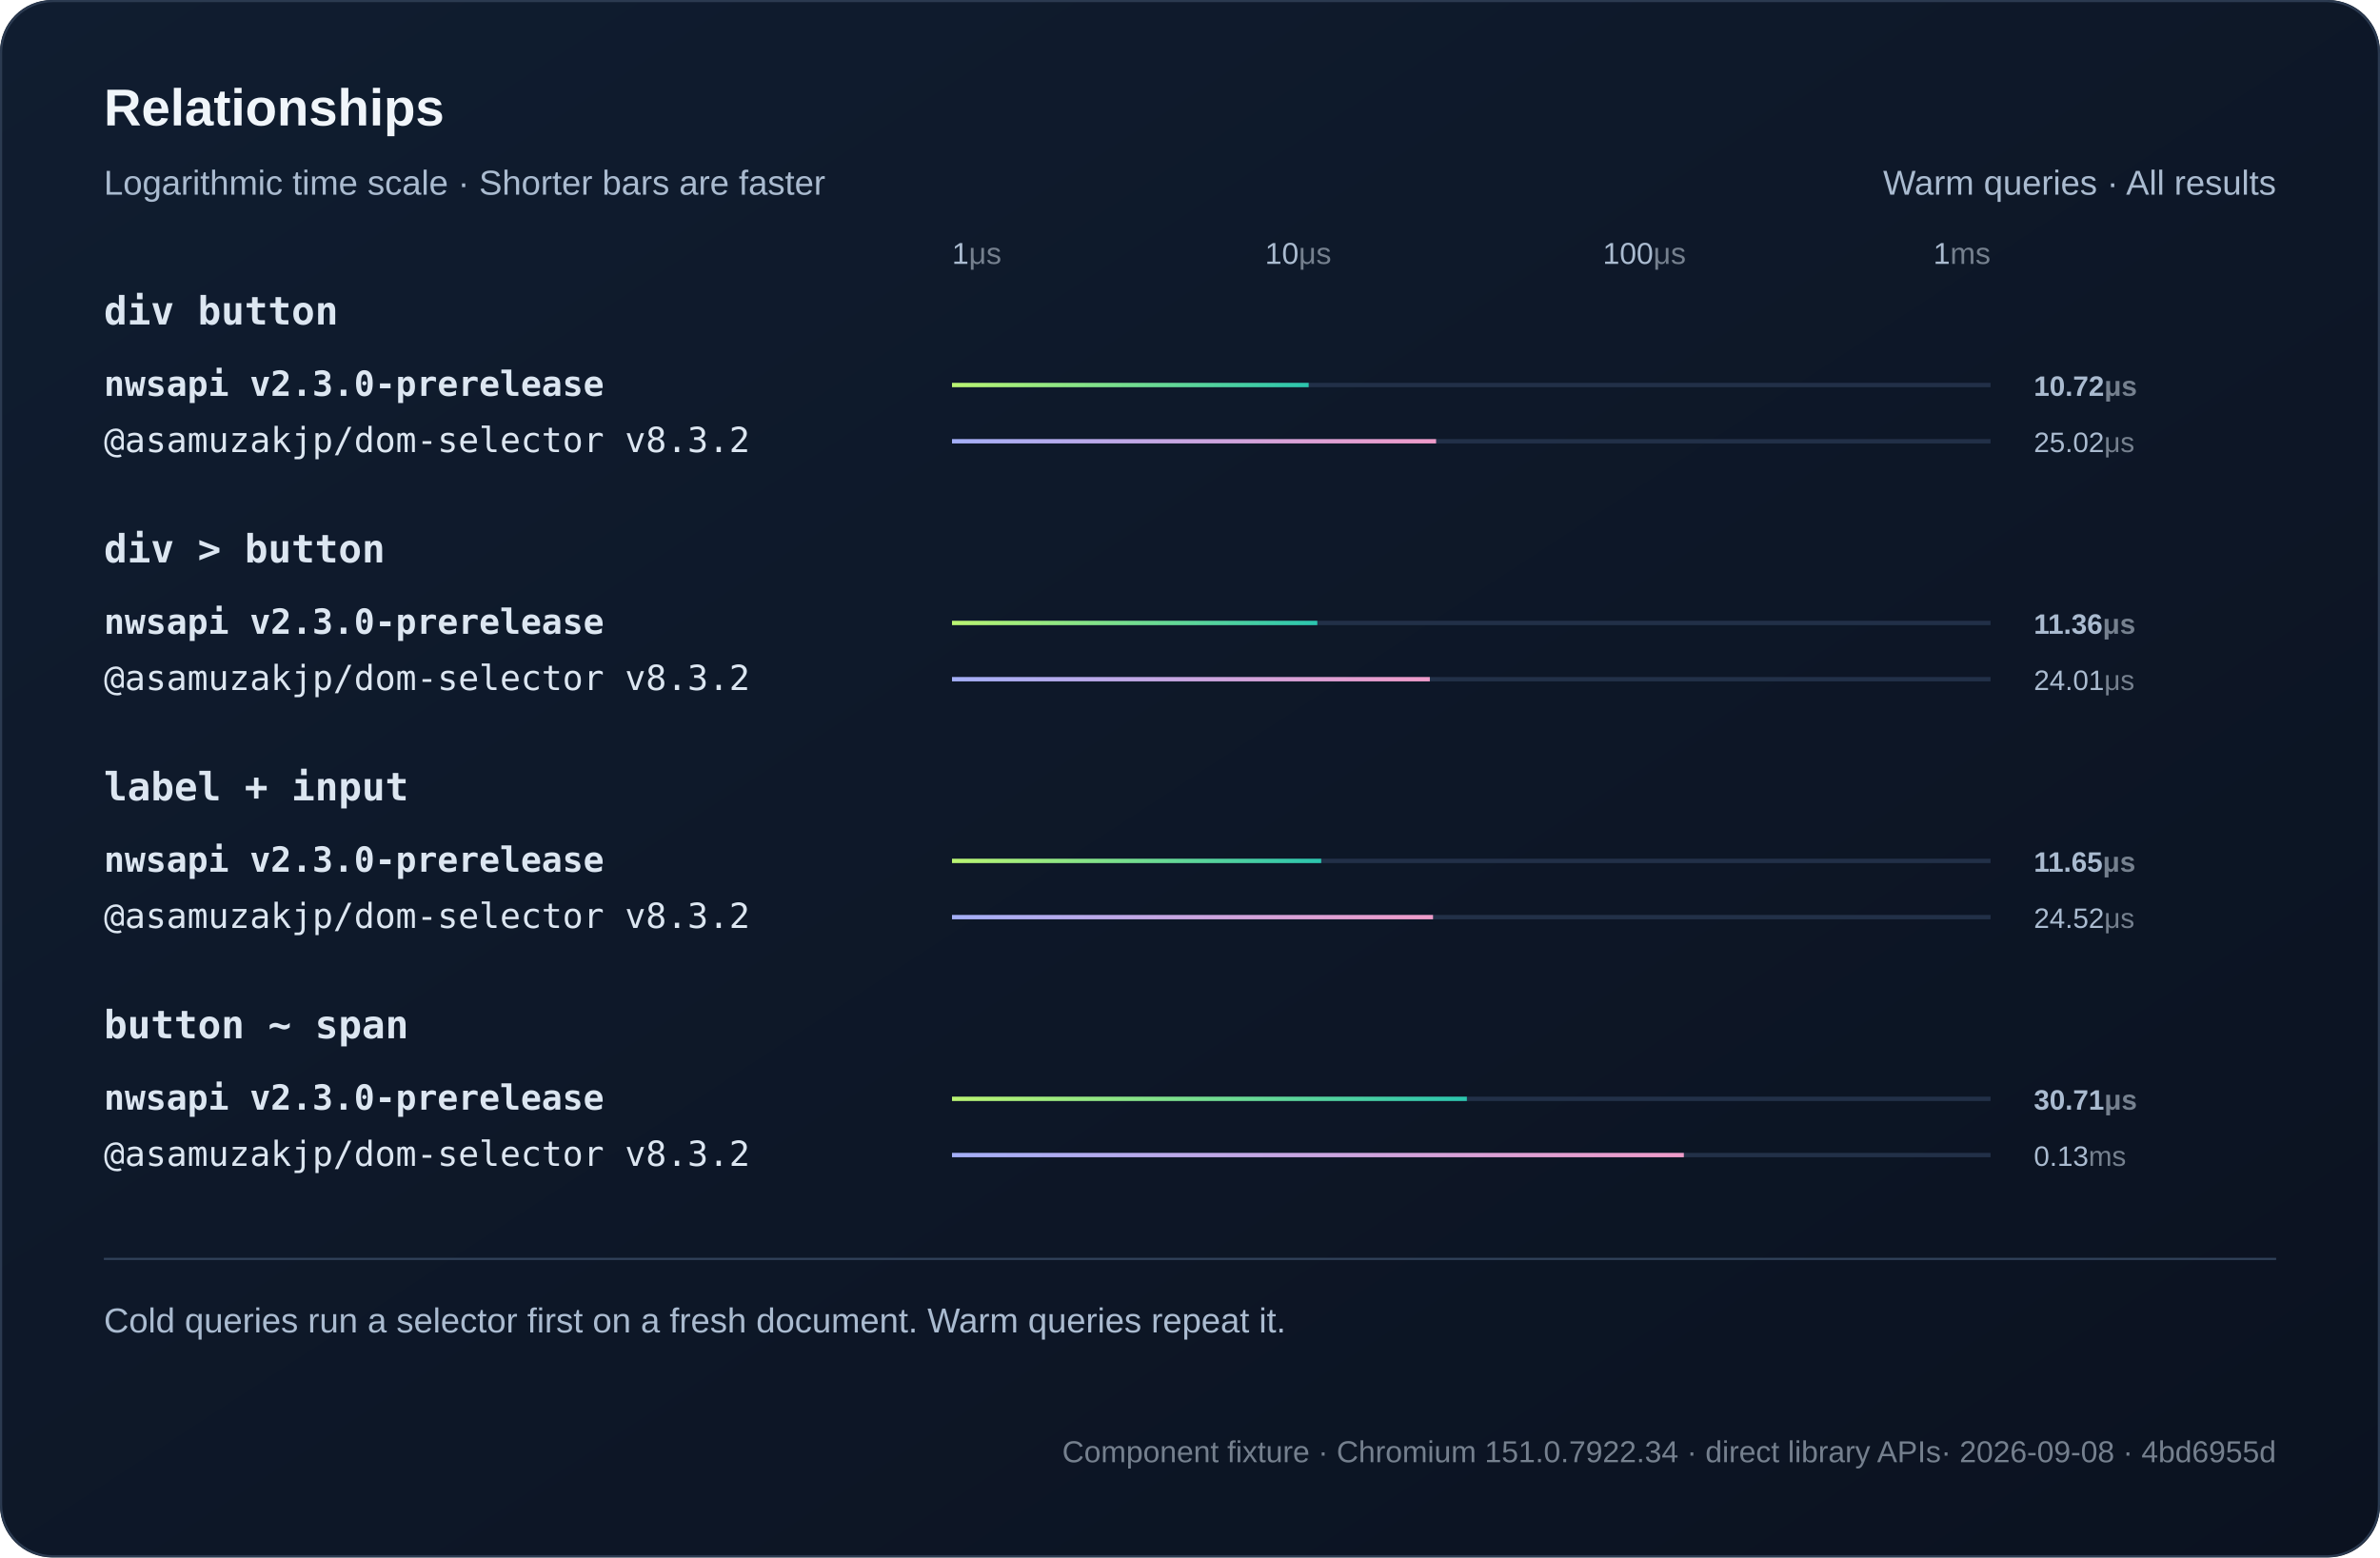
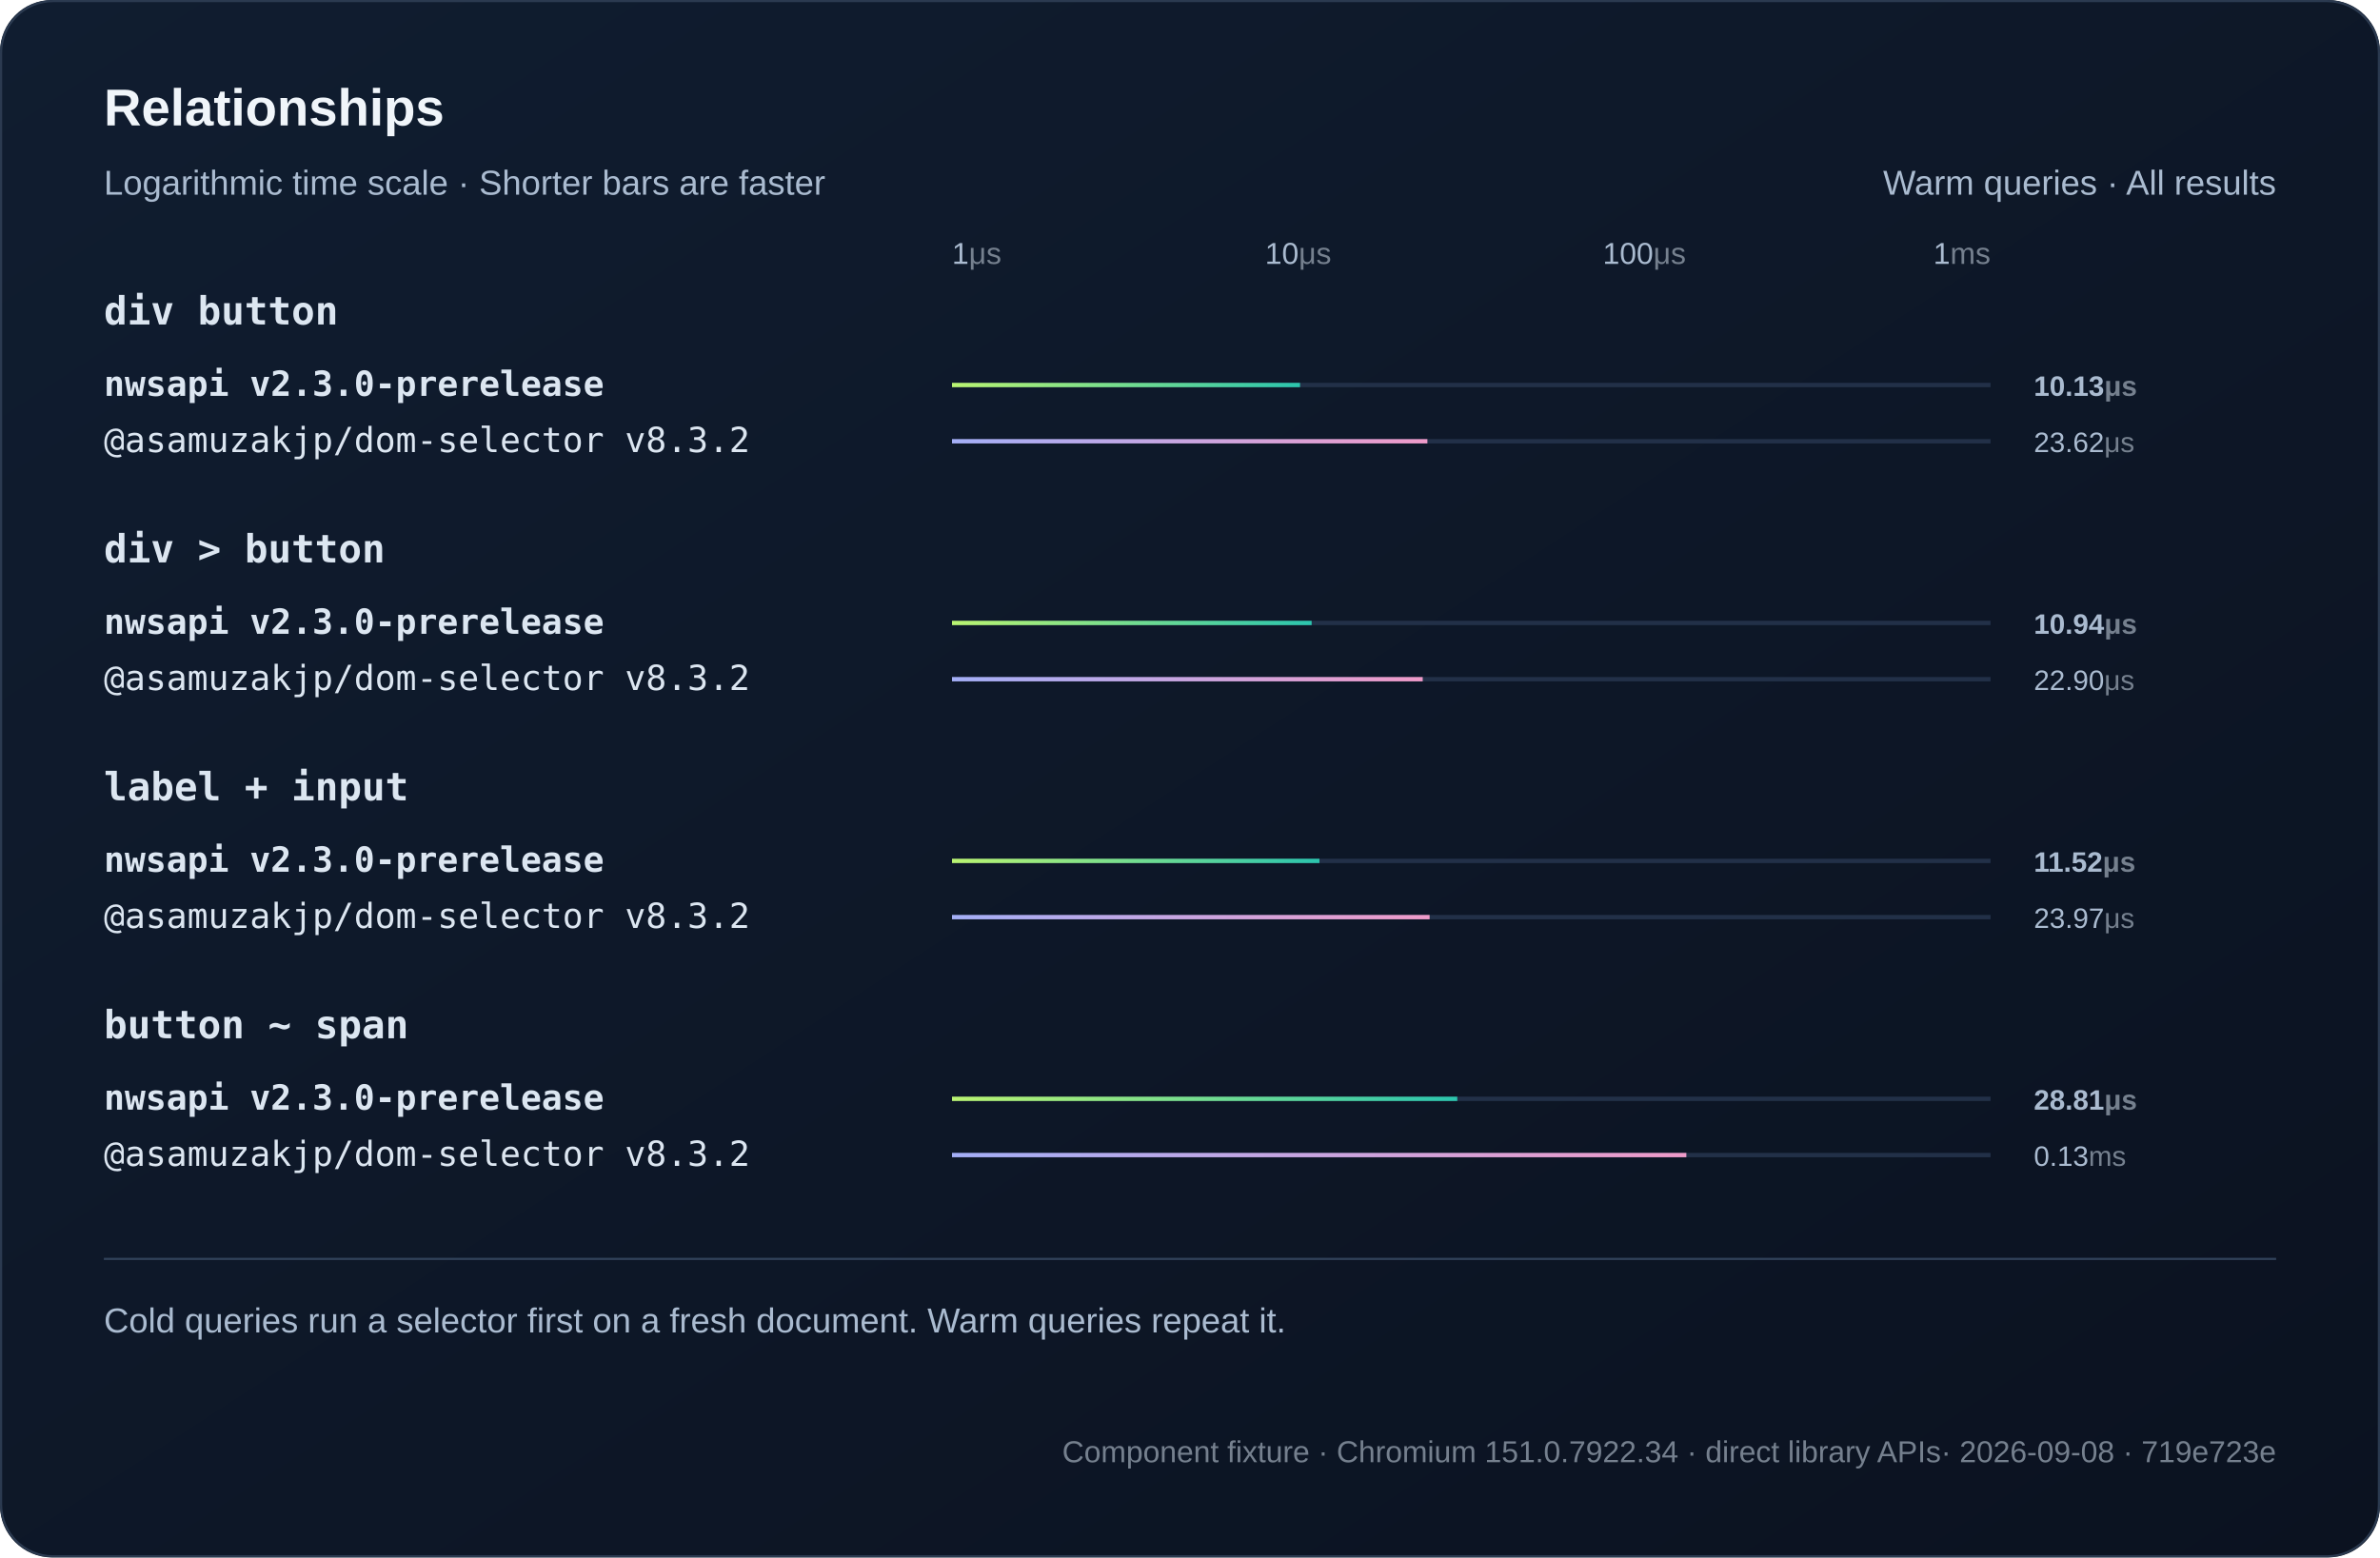
<svg xmlns="http://www.w3.org/2000/svg" width="1100" height="720" viewBox="0 0 1100 720" role="img">
  <defs>
    <linearGradient id="bg" x2="1" y2="1">
      <stop stop-color="#101d30" />
      <stop offset="1" stop-color="#0b1220" />
    </linearGradient>
    <linearGradient id="series0">
      <stop stop-color="#baf471" />
      <stop offset="1" stop-color="#2bc5ae" />
    </linearGradient>
    <linearGradient id="series1">
      <stop stop-color="#a4aff7" />
      <stop offset="1" stop-color="#ef9bc9" />
    </linearGradient>
  </defs>
  <style>text{font-family:Arial,Helvetica,sans-serif;fill:#f0f5fa}
.muted{fill:#aabbd0;font:16px Arial,Helvetica,sans-serif}
.code{font:18px Consolas,Menlo,monospace;fill:#dce6f1}
.note .code{font:16px Consolas,Menlo,monospace}
.metadata,.metadata .code{fill:#75808e;font-size:14px}
.chart-title{font-size:24px;font-weight:700}
.unit{fill:#75808e}
.package{font-family:Consolas,Menlo,monospace}
.comparison{font-size:14px;font-variant-numeric:tabular-nums}
.tick{fill:#aabbd0;font-size:12px}
.time{fill:#aabbd0;font-size:13px;font-variant-numeric:tabular-nums}
.engine{font-size:16px}.selector{font-weight:600}.tick{font-size:14px}.bar{transform-box:fill-box;transform-origin:left center;animation:fill 800ms ease-out both}@keyframes fill{from{transform:scaleX(0)}to{transform:scaleX(1)}}@media(prefers-reduced-motion:reduce){.bar{animation:none}}</style>
  <rect width="1100" height="720" rx="24" fill="url(#bg)" />
  <rect x=".5" y=".5" width="1099" height="719" rx="24" fill="none" stroke="#2b3a50" />
  <text x="48" y="58" class="chart-title">Relationships</text>
  <text x="48" y="90" class="muted">Logarithmic time scale · Shorter bars are faster</text>
  <text x="1052" y="90" text-anchor="end" class="muted">Warm queries · All results</text>
  <text x="440" y="122" text-anchor="start" class="tick">1<tspan class="unit">μs</tspan>
  </text>
  <text x="600" y="122" text-anchor="middle" class="tick">10<tspan class="unit">μs</tspan>
  </text>
  <text x="760" y="122" text-anchor="middle" class="tick">100<tspan class="unit">μs</tspan>
  </text>
  <text x="920" y="122" text-anchor="end" class="tick">1<tspan class="unit">ms</tspan>
  </text>
  <text x="48" y="150" class="code selector">div button</text>
  <g>
    <text x="48" y="183" class="code engine" style="font-weight:700">nwsapi v2.3.0-prerelease</text>
    <path d="M440 178h480" stroke="#223048" stroke-width="2" />
-     <rect class="bar" x="440" y="177" width="164.84" height="2" fill="url(#series0)" />
-     <text x="940" y="183" class="time" style="font-weight:700">10.72<tspan class="unit">μs</tspan>
+     <rect class="bar" x="440" y="177" width="160.86" height="2" fill="url(#series0)" />
+     <text x="940" y="183" class="time" style="font-weight:700">10.13<tspan class="unit">μs</tspan>
    </text>
  </g>
  <g>
    <text x="48" y="209" class="code engine">@asamuzakjp/dom-selector v8.3.2</text>
    <path d="M440 204h480" stroke="#223048" stroke-width="2" />
-     <rect class="bar" x="440" y="203" width="223.74" height="2" fill="url(#series1)" />
-     <text x="940" y="209" class="time">25.02<tspan class="unit">μs</tspan>
+     <rect class="bar" x="440" y="203" width="219.72" height="2" fill="url(#series1)" />
+     <text x="940" y="209" class="time">23.62<tspan class="unit">μs</tspan>
    </text>
  </g>
  <text x="48" y="260" class="code selector">div &gt; button</text>
  <g>
    <text x="48" y="293" class="code engine" style="font-weight:700">nwsapi v2.3.0-prerelease</text>
    <path d="M440 288h480" stroke="#223048" stroke-width="2" />
-     <rect class="bar" x="440" y="287" width="168.84" height="2" fill="url(#series0)" />
-     <text x="940" y="293" class="time" style="font-weight:700">11.36<tspan class="unit">μs</tspan>
+     <rect class="bar" x="440" y="287" width="166.22" height="2" fill="url(#series0)" />
+     <text x="940" y="293" class="time" style="font-weight:700">10.94<tspan class="unit">μs</tspan>
    </text>
  </g>
  <g>
    <text x="48" y="319" class="code engine">@asamuzakjp/dom-selector v8.3.2</text>
    <path d="M440 314h480" stroke="#223048" stroke-width="2" />
-     <rect class="bar" x="440" y="313" width="220.85" height="2" fill="url(#series1)" />
-     <text x="940" y="319" class="time">24.01<tspan class="unit">μs</tspan>
+     <rect class="bar" x="440" y="313" width="217.56" height="2" fill="url(#series1)" />
+     <text x="940" y="319" class="time">22.90<tspan class="unit">μs</tspan>
    </text>
  </g>
  <text x="48" y="370" class="code selector">label + input</text>
  <g>
    <text x="48" y="403" class="code engine" style="font-weight:700">nwsapi v2.3.0-prerelease</text>
    <path d="M440 398h480" stroke="#223048" stroke-width="2" />
-     <rect class="bar" x="440" y="397" width="170.64" height="2" fill="url(#series0)" />
-     <text x="940" y="403" class="time" style="font-weight:700">11.65<tspan class="unit">μs</tspan>
+     <rect class="bar" x="440" y="397" width="169.83" height="2" fill="url(#series0)" />
+     <text x="940" y="403" class="time" style="font-weight:700">11.52<tspan class="unit">μs</tspan>
    </text>
  </g>
  <g>
    <text x="48" y="429" class="code engine">@asamuzakjp/dom-selector v8.3.2</text>
    <path d="M440 424h480" stroke="#223048" stroke-width="2" />
-     <rect class="bar" x="440" y="423" width="222.33" height="2" fill="url(#series1)" />
-     <text x="940" y="429" class="time">24.52<tspan class="unit">μs</tspan>
+     <rect class="bar" x="440" y="423" width="220.75" height="2" fill="url(#series1)" />
+     <text x="940" y="429" class="time">23.97<tspan class="unit">μs</tspan>
    </text>
  </g>
  <text x="48" y="480" class="code selector">button ~ span</text>
  <g>
    <text x="48" y="513" class="code engine" style="font-weight:700">nwsapi v2.3.0-prerelease</text>
    <path d="M440 508h480" stroke="#223048" stroke-width="2" />
-     <rect class="bar" x="440" y="507" width="237.96" height="2" fill="url(#series0)" />
-     <text x="940" y="513" class="time" style="font-weight:700">30.71<tspan class="unit">μs</tspan>
+     <rect class="bar" x="440" y="507" width="233.53" height="2" fill="url(#series0)" />
+     <text x="940" y="513" class="time" style="font-weight:700">28.81<tspan class="unit">μs</tspan>
    </text>
  </g>
  <g>
    <text x="48" y="539" class="code engine">@asamuzakjp/dom-selector v8.3.2</text>
    <path d="M440 534h480" stroke="#223048" stroke-width="2" />
-     <rect class="bar" x="440" y="533" width="338.25" height="2" fill="url(#series1)" />
+     <rect class="bar" x="440" y="533" width="339.41" height="2" fill="url(#series1)" />
    <text x="940" y="539" class="time">0.13<tspan class="unit">ms</tspan>
    </text>
  </g>
  <path d="M48 582h1004" stroke="#304159" />
  <text x="48" y="616" class="muted">Cold queries run a selector first on a fresh document. Warm queries repeat it.</text>
-   <text x="1052" y="676" text-anchor="end" class="muted note metadata">Component fixture · Chromium 151.0.7922.34 · direct library APIs<tspan fill="#75808e"> · 2026-09-08 · 4bd6955d</tspan>
+   <text x="1052" y="676" text-anchor="end" class="muted note metadata">Component fixture · Chromium 151.0.7922.34 · direct library APIs<tspan fill="#75808e"> · 2026-09-08 · 719e723e</tspan>
  </text>
</svg>
